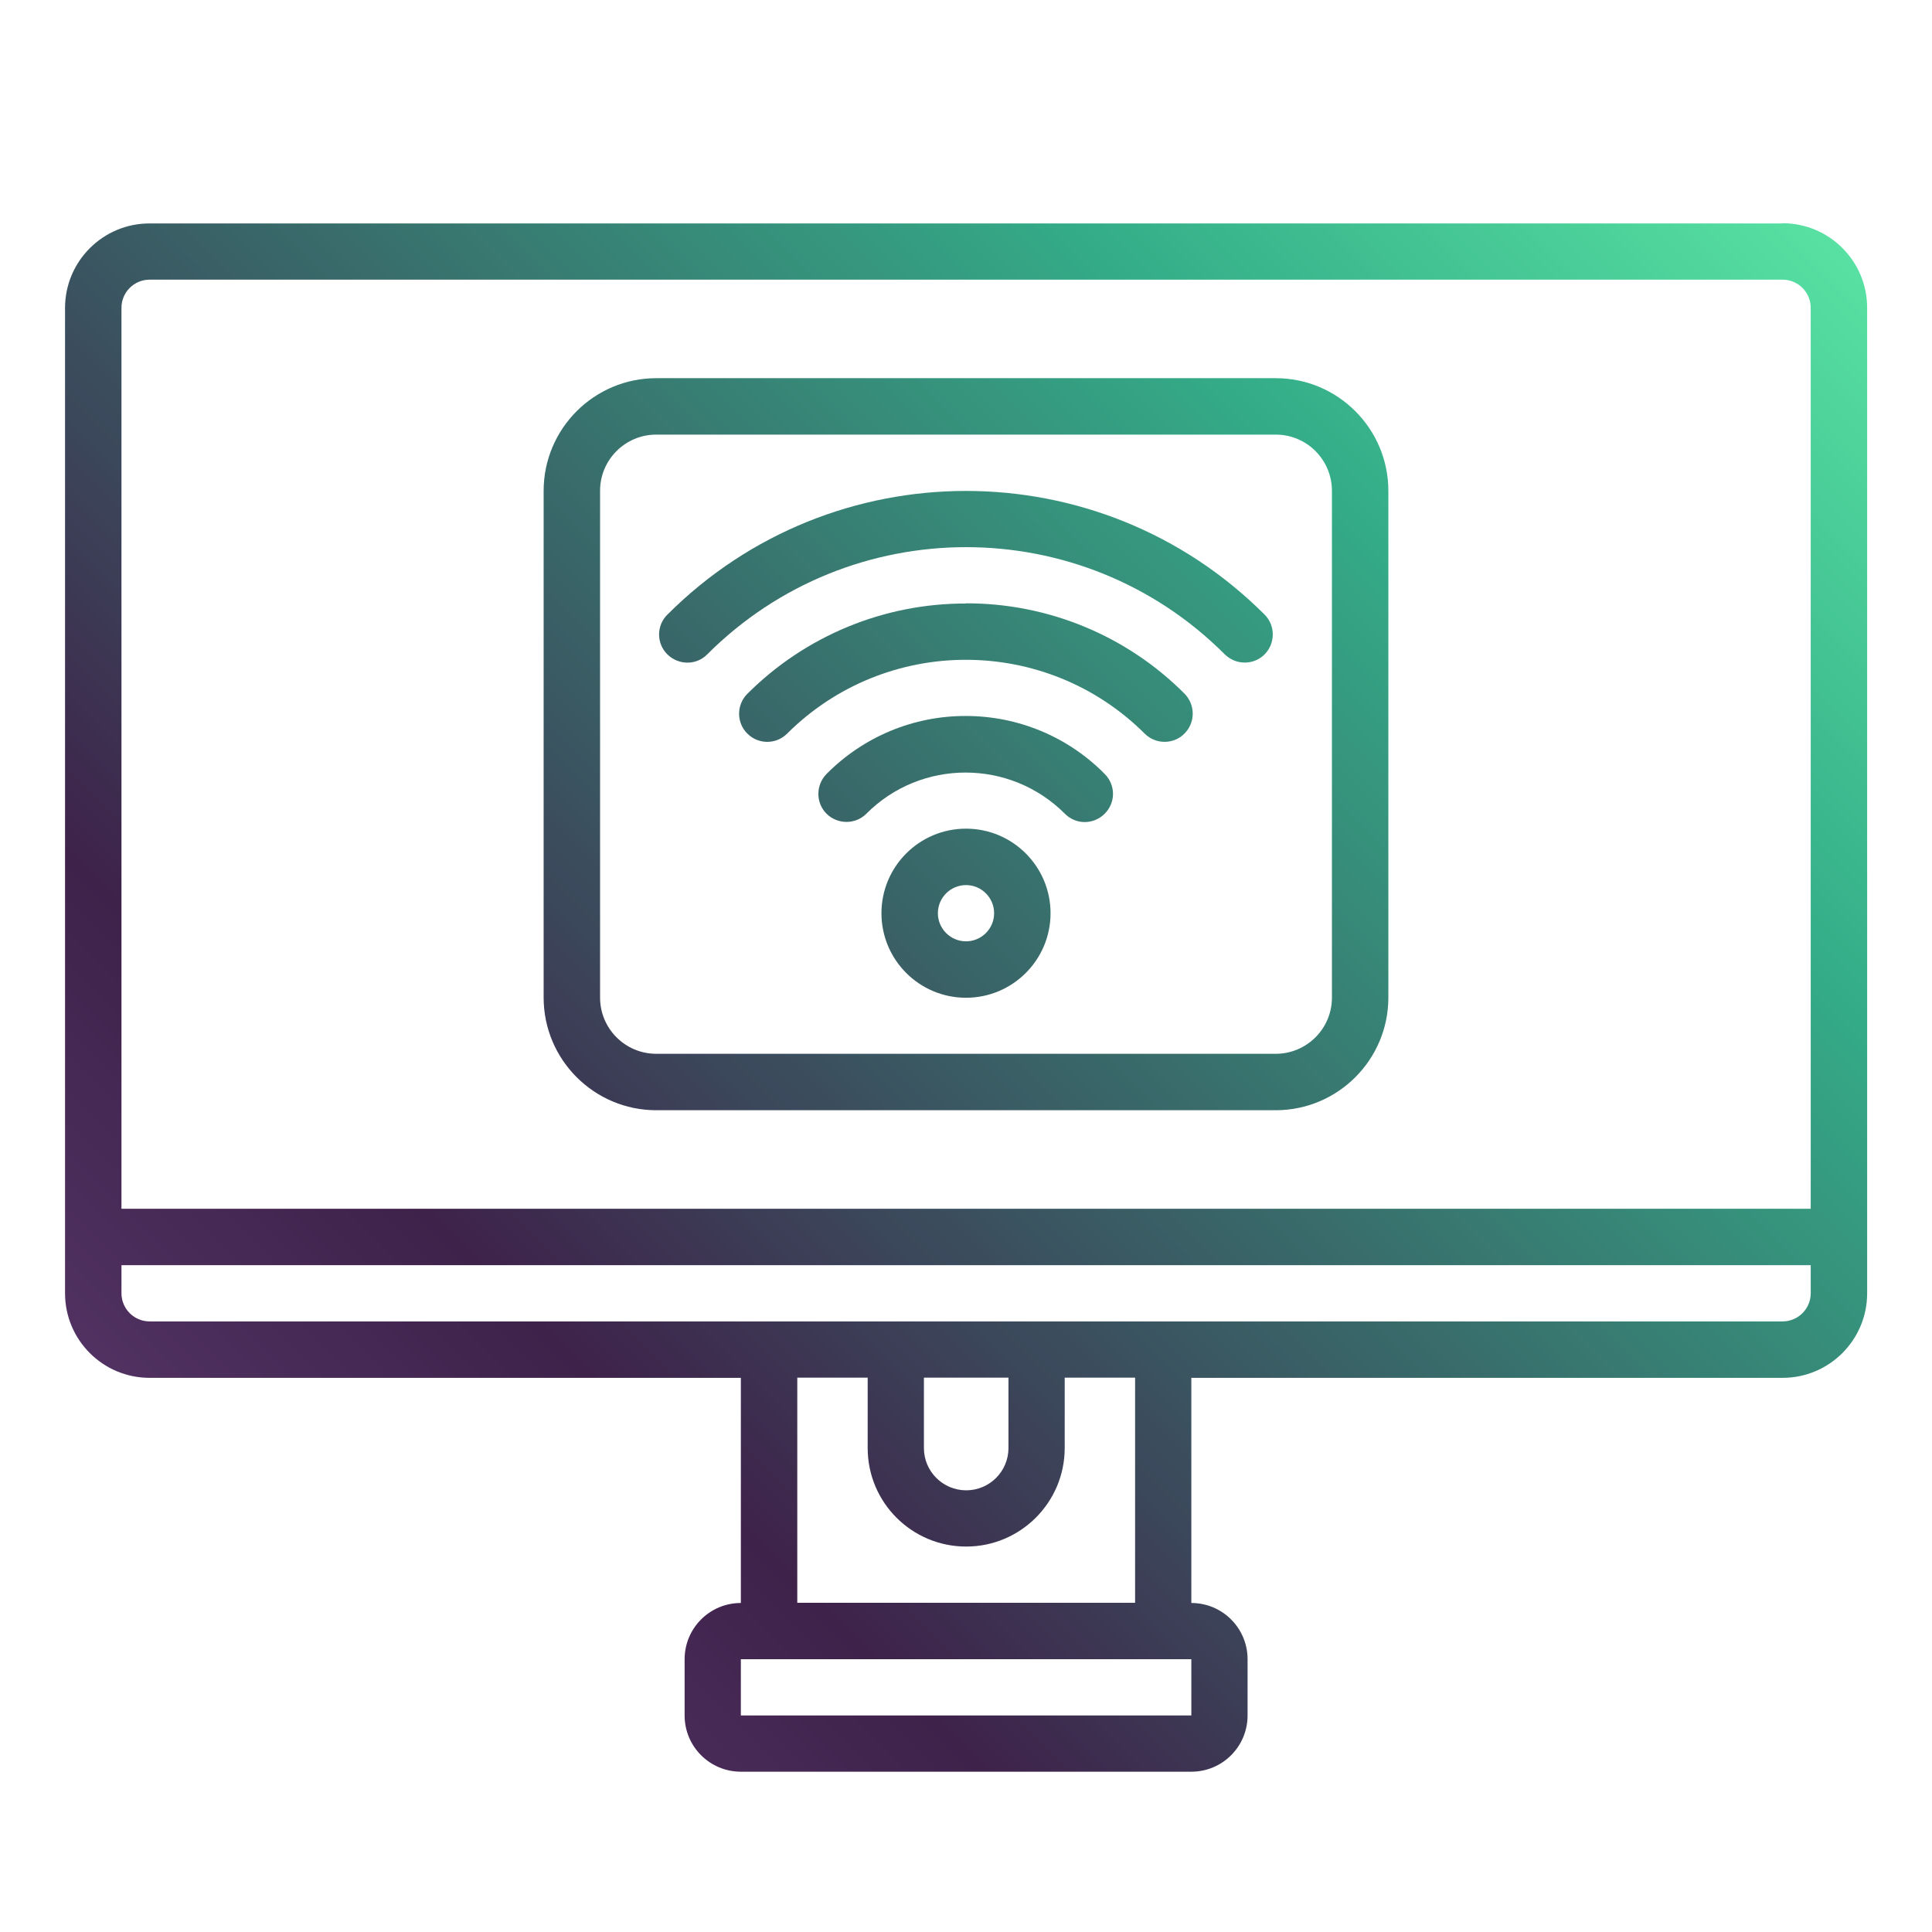
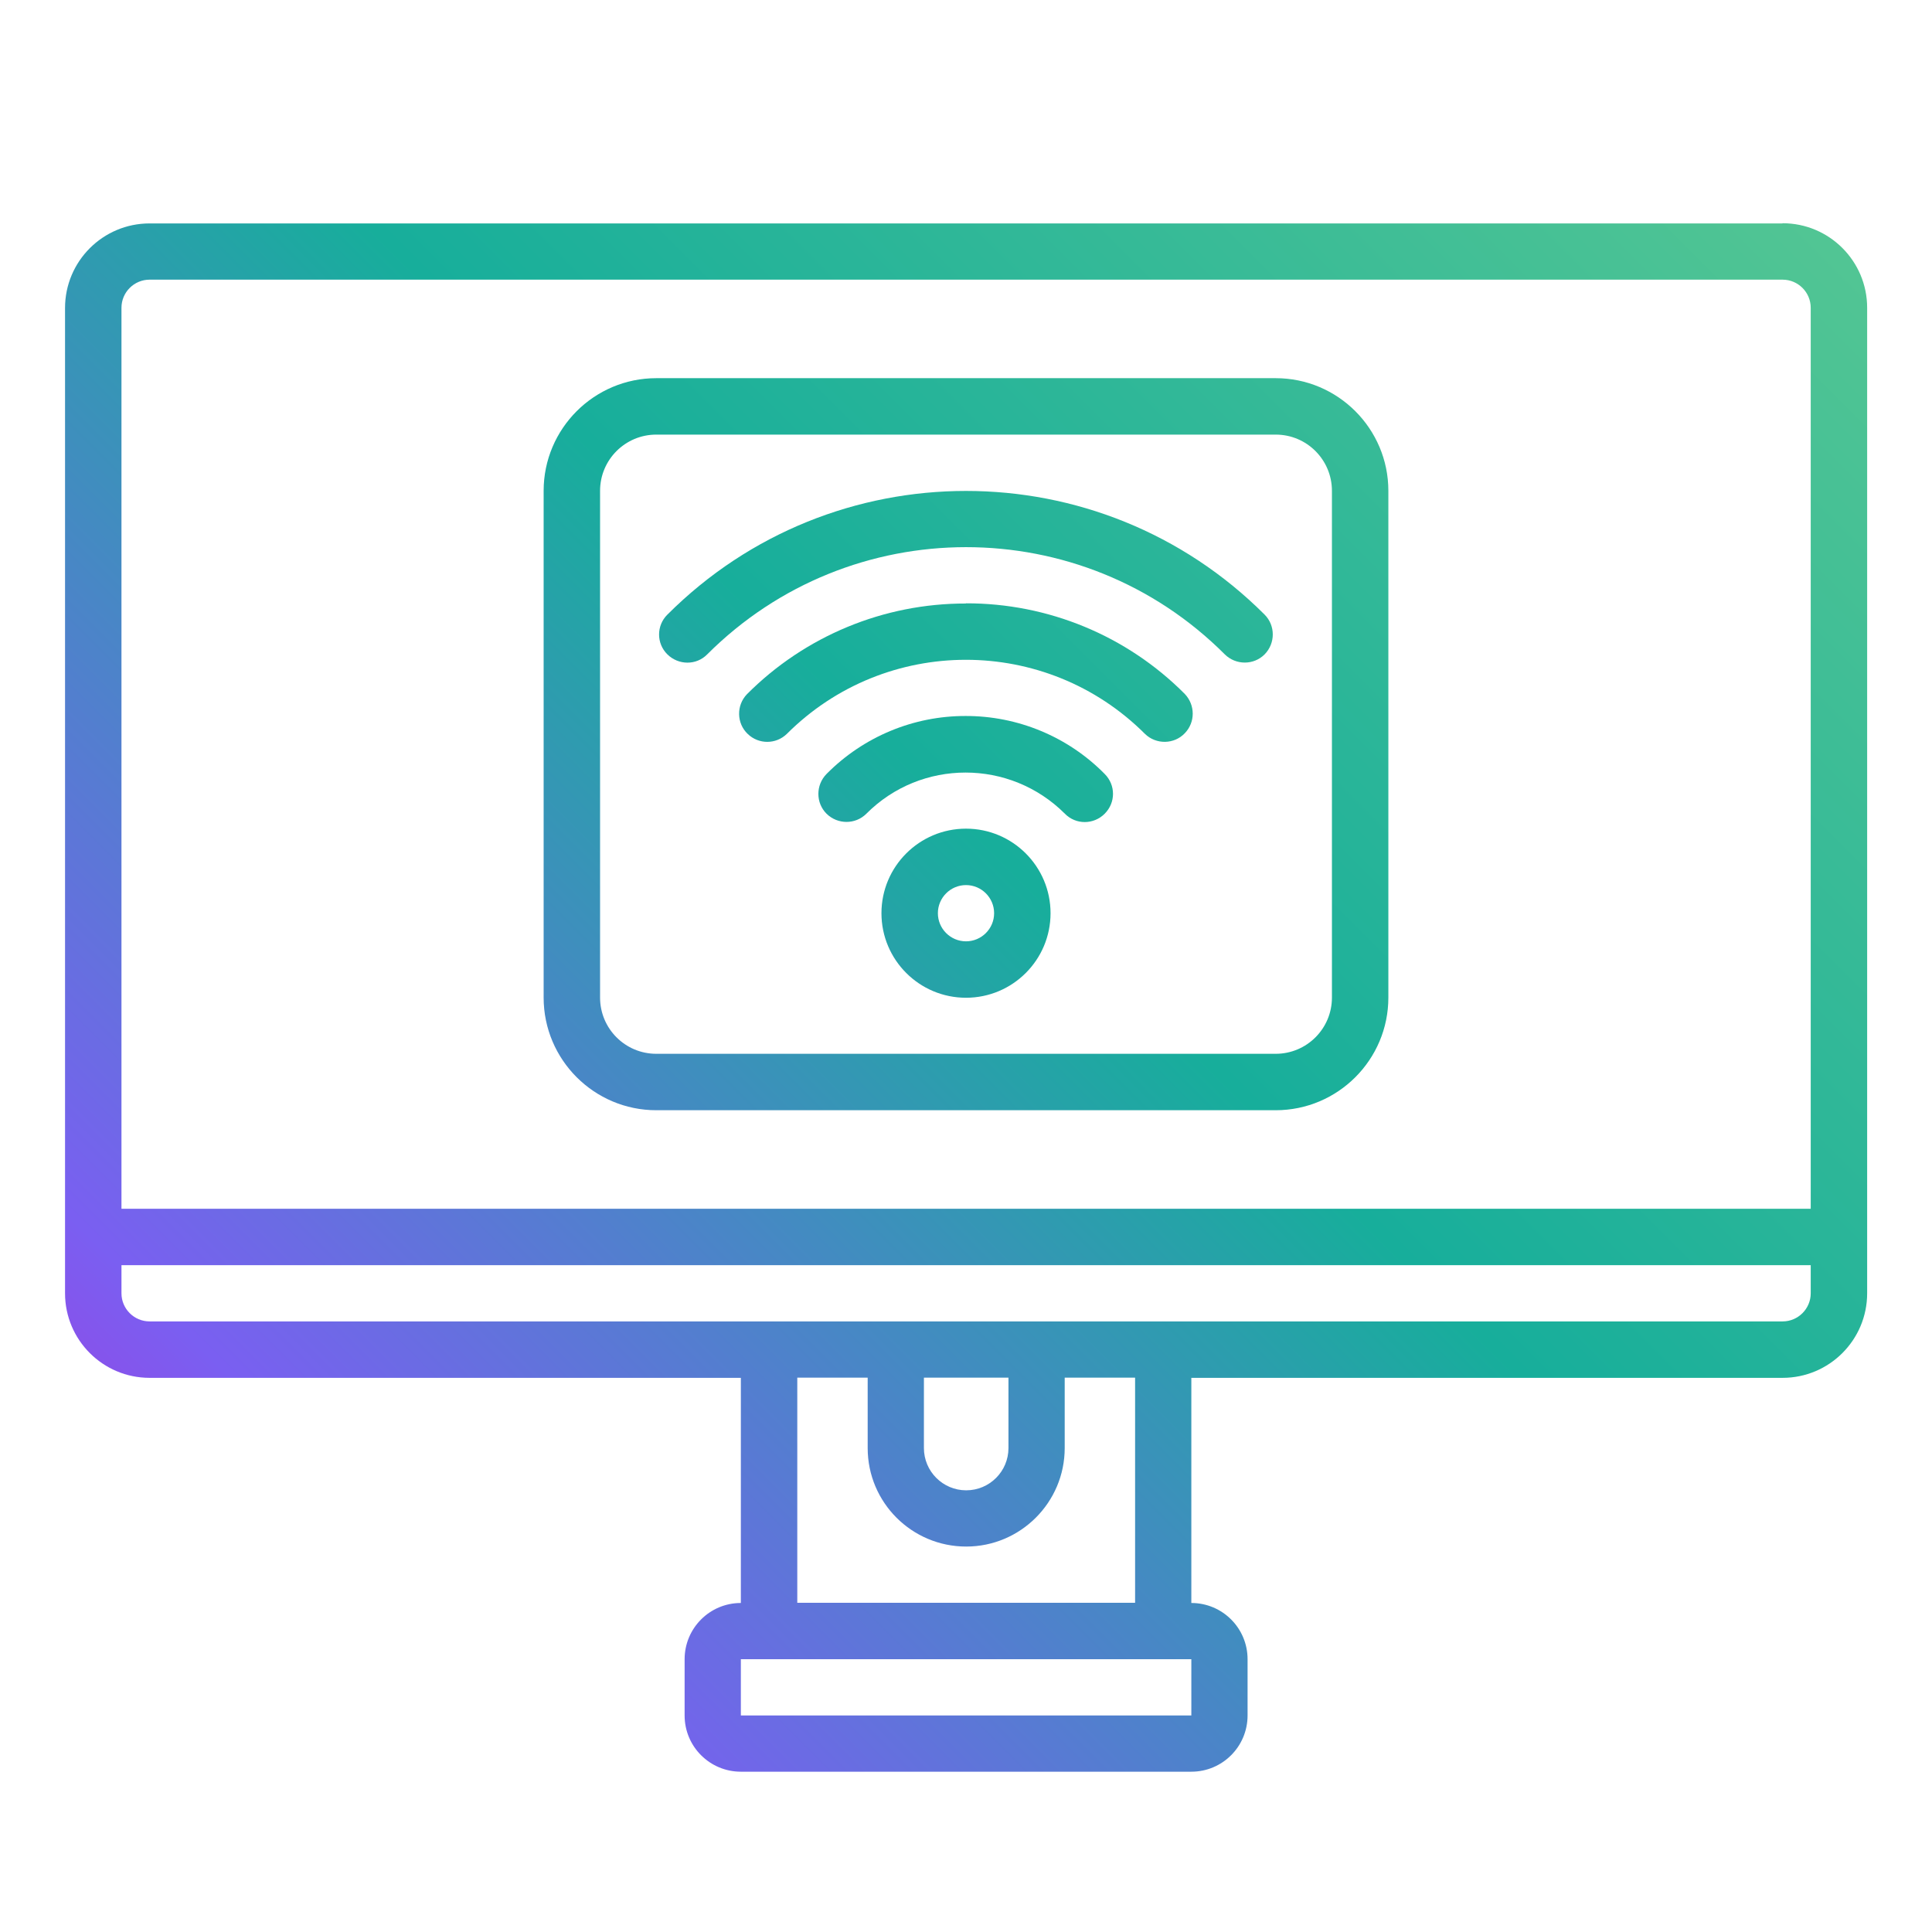
<svg xmlns="http://www.w3.org/2000/svg" xmlns:xlink="http://www.w3.org/1999/xlink" id="Layer_1" data-name="Layer 1" viewBox="0 0 101 101">
  <defs>
    <style>
      .cls-1 {
        fill: url(#linear-gradient-2);
      }

      .cls-2 {
        fill: url(#linear-gradient-6);
      }

      .cls-3 {
        fill: url(#linear-gradient-5);
      }

      .cls-4 {
        fill: url(#linear-gradient-3);
      }

      .cls-5 {
        fill: url(#linear-gradient);
      }

      .cls-6 {
        fill: url(#linear-gradient-4);
      }
    </style>
    <linearGradient id="linear-gradient" x1="-324.06" y1="305.55" x2="-312.35" y2="317.26" gradientTransform="translate(2590 2539.2) scale(8 -8)" gradientUnits="userSpaceOnUse">
-       <stop offset="0" stop-color="#67447e" />
-       <stop offset=".3" stop-color="#3e224a" />
-       <stop offset=".76" stop-color="#34ad88" />
-       <stop offset="1" stop-color="#5eeaa7" />
+       <stop offset="0" stop-color="#bd1dd2" />
+       <stop offset=".2" stop-color="#7a5ff1" />
+       <stop offset=".56" stop-color="#17ae9b" />
+       <stop offset="1" stop-color="#57c793" />
    </linearGradient>
    <linearGradient id="linear-gradient-2" x1="-323.69" y1="305.18" x2="-311.98" y2="316.89" xlink:href="#linear-gradient" />
    <linearGradient id="linear-gradient-3" x1="-324.08" y1="305.57" x2="-312.37" y2="317.28" xlink:href="#linear-gradient" />
    <linearGradient id="linear-gradient-4" x1="-324.34" y1="305.83" x2="-312.63" y2="317.54" xlink:href="#linear-gradient" />
    <linearGradient id="linear-gradient-5" x1="-324.6" y1="306.09" x2="-312.89" y2="317.8" xlink:href="#linear-gradient" />
    <linearGradient id="linear-gradient-6" x1="-324.24" y1="305.73" x2="-312.53" y2="317.44" xlink:href="#linear-gradient" />
  </defs>
  <path class="cls-5" d="m93.18,11.68H7.82c-2.44,0-4.42,1.98-4.42,4.42v51.51c0,2.44,1.98,4.42,4.42,4.42h30.91v11.77c-1.63,0-2.94,1.32-2.94,2.94v2.94c0,1.63,1.32,2.94,2.94,2.94h23.55c1.63,0,2.94-1.32,2.94-2.94v-2.94c0-1.63-1.32-2.94-2.94-2.94v-11.77h30.91c2.44,0,4.42-1.98,4.42-4.42V16.09c0-2.44-1.98-4.42-4.42-4.42ZM7.82,14.62h85.37c.81,0,1.47.66,1.47,1.47v47.1H6.35V16.09c0-.81.66-1.47,1.47-1.47Zm54.46,75.06h-23.55v-2.94h23.55v2.94Zm-2.94-5.89h-17.66v-11.77h3.68v3.68c0,2.85,2.31,5.15,5.15,5.15s5.15-2.31,5.15-5.15v-3.68h3.68v11.77Zm-11.04-11.77h4.42v3.68c0,1.22-.99,2.21-2.21,2.21s-2.21-.99-2.21-2.21v-3.68Zm44.89-2.94H7.82c-.81,0-1.47-.66-1.47-1.47v-1.47h88.31v1.47c0,.81-.66,1.47-1.47,1.47Z" />
  <path class="cls-1" d="m50.5,43.32c-2.44,0-4.42,1.98-4.42,4.42s1.98,4.42,4.42,4.42,4.42-1.98,4.42-4.42h0c0-2.44-1.98-4.42-4.42-4.42Zm0,5.89c-.81,0-1.47-.66-1.47-1.47s.66-1.47,1.47-1.47,1.47.66,1.47,1.47-.66,1.47-1.47,1.47Z" />
  <path class="cls-4" d="m50.5,37.43c-2.74-.01-5.36,1.08-7.29,3.03-.57.58-.57,1.51,0,2.08.58.57,1.51.57,2.08,0h0c2.86-2.87,7.51-2.87,10.38,0,0,0,0,0,0,0,.57.58,1.5.58,2.08,0s.58-1.5,0-2.08h0c-1.92-1.95-4.55-3.04-7.29-3.03Z" />
  <path class="cls-6" d="m50.5,31.55c-4.3-.01-8.42,1.7-11.45,4.74-.56.58-.55,1.52.04,2.08.57.55,1.47.55,2.04,0,5.17-5.17,13.56-5.17,18.73,0,.58.56,1.52.55,2.08-.04.55-.57.55-1.47,0-2.05-3.03-3.05-7.15-4.75-11.45-4.74Z" />
  <path class="cls-3" d="m36.97,34.21c7.47-7.47,19.59-7.48,27.06,0,0,0,0,0,0,0,.58.57,1.51.57,2.08,0,.57-.58.57-1.51,0-2.08h0c-8.62-8.62-22.6-8.62-31.22,0-.58.57-.58,1.51,0,2.08s1.51.58,2.08,0Z" />
  <path class="cls-2" d="m34.31,58.04h32.38c3.25,0,5.89-2.64,5.89-5.89v-26.49c0-3.25-2.64-5.89-5.89-5.89h-32.38c-3.25,0-5.89,2.64-5.89,5.89v26.49c0,3.25,2.64,5.89,5.89,5.89Zm-2.94-32.38c0-1.63,1.32-2.94,2.94-2.94h32.38c1.63,0,2.94,1.32,2.94,2.94v26.49c0,1.63-1.32,2.94-2.94,2.94h-32.38c-1.63,0-2.94-1.32-2.94-2.94v-26.49Z" />
</svg>
